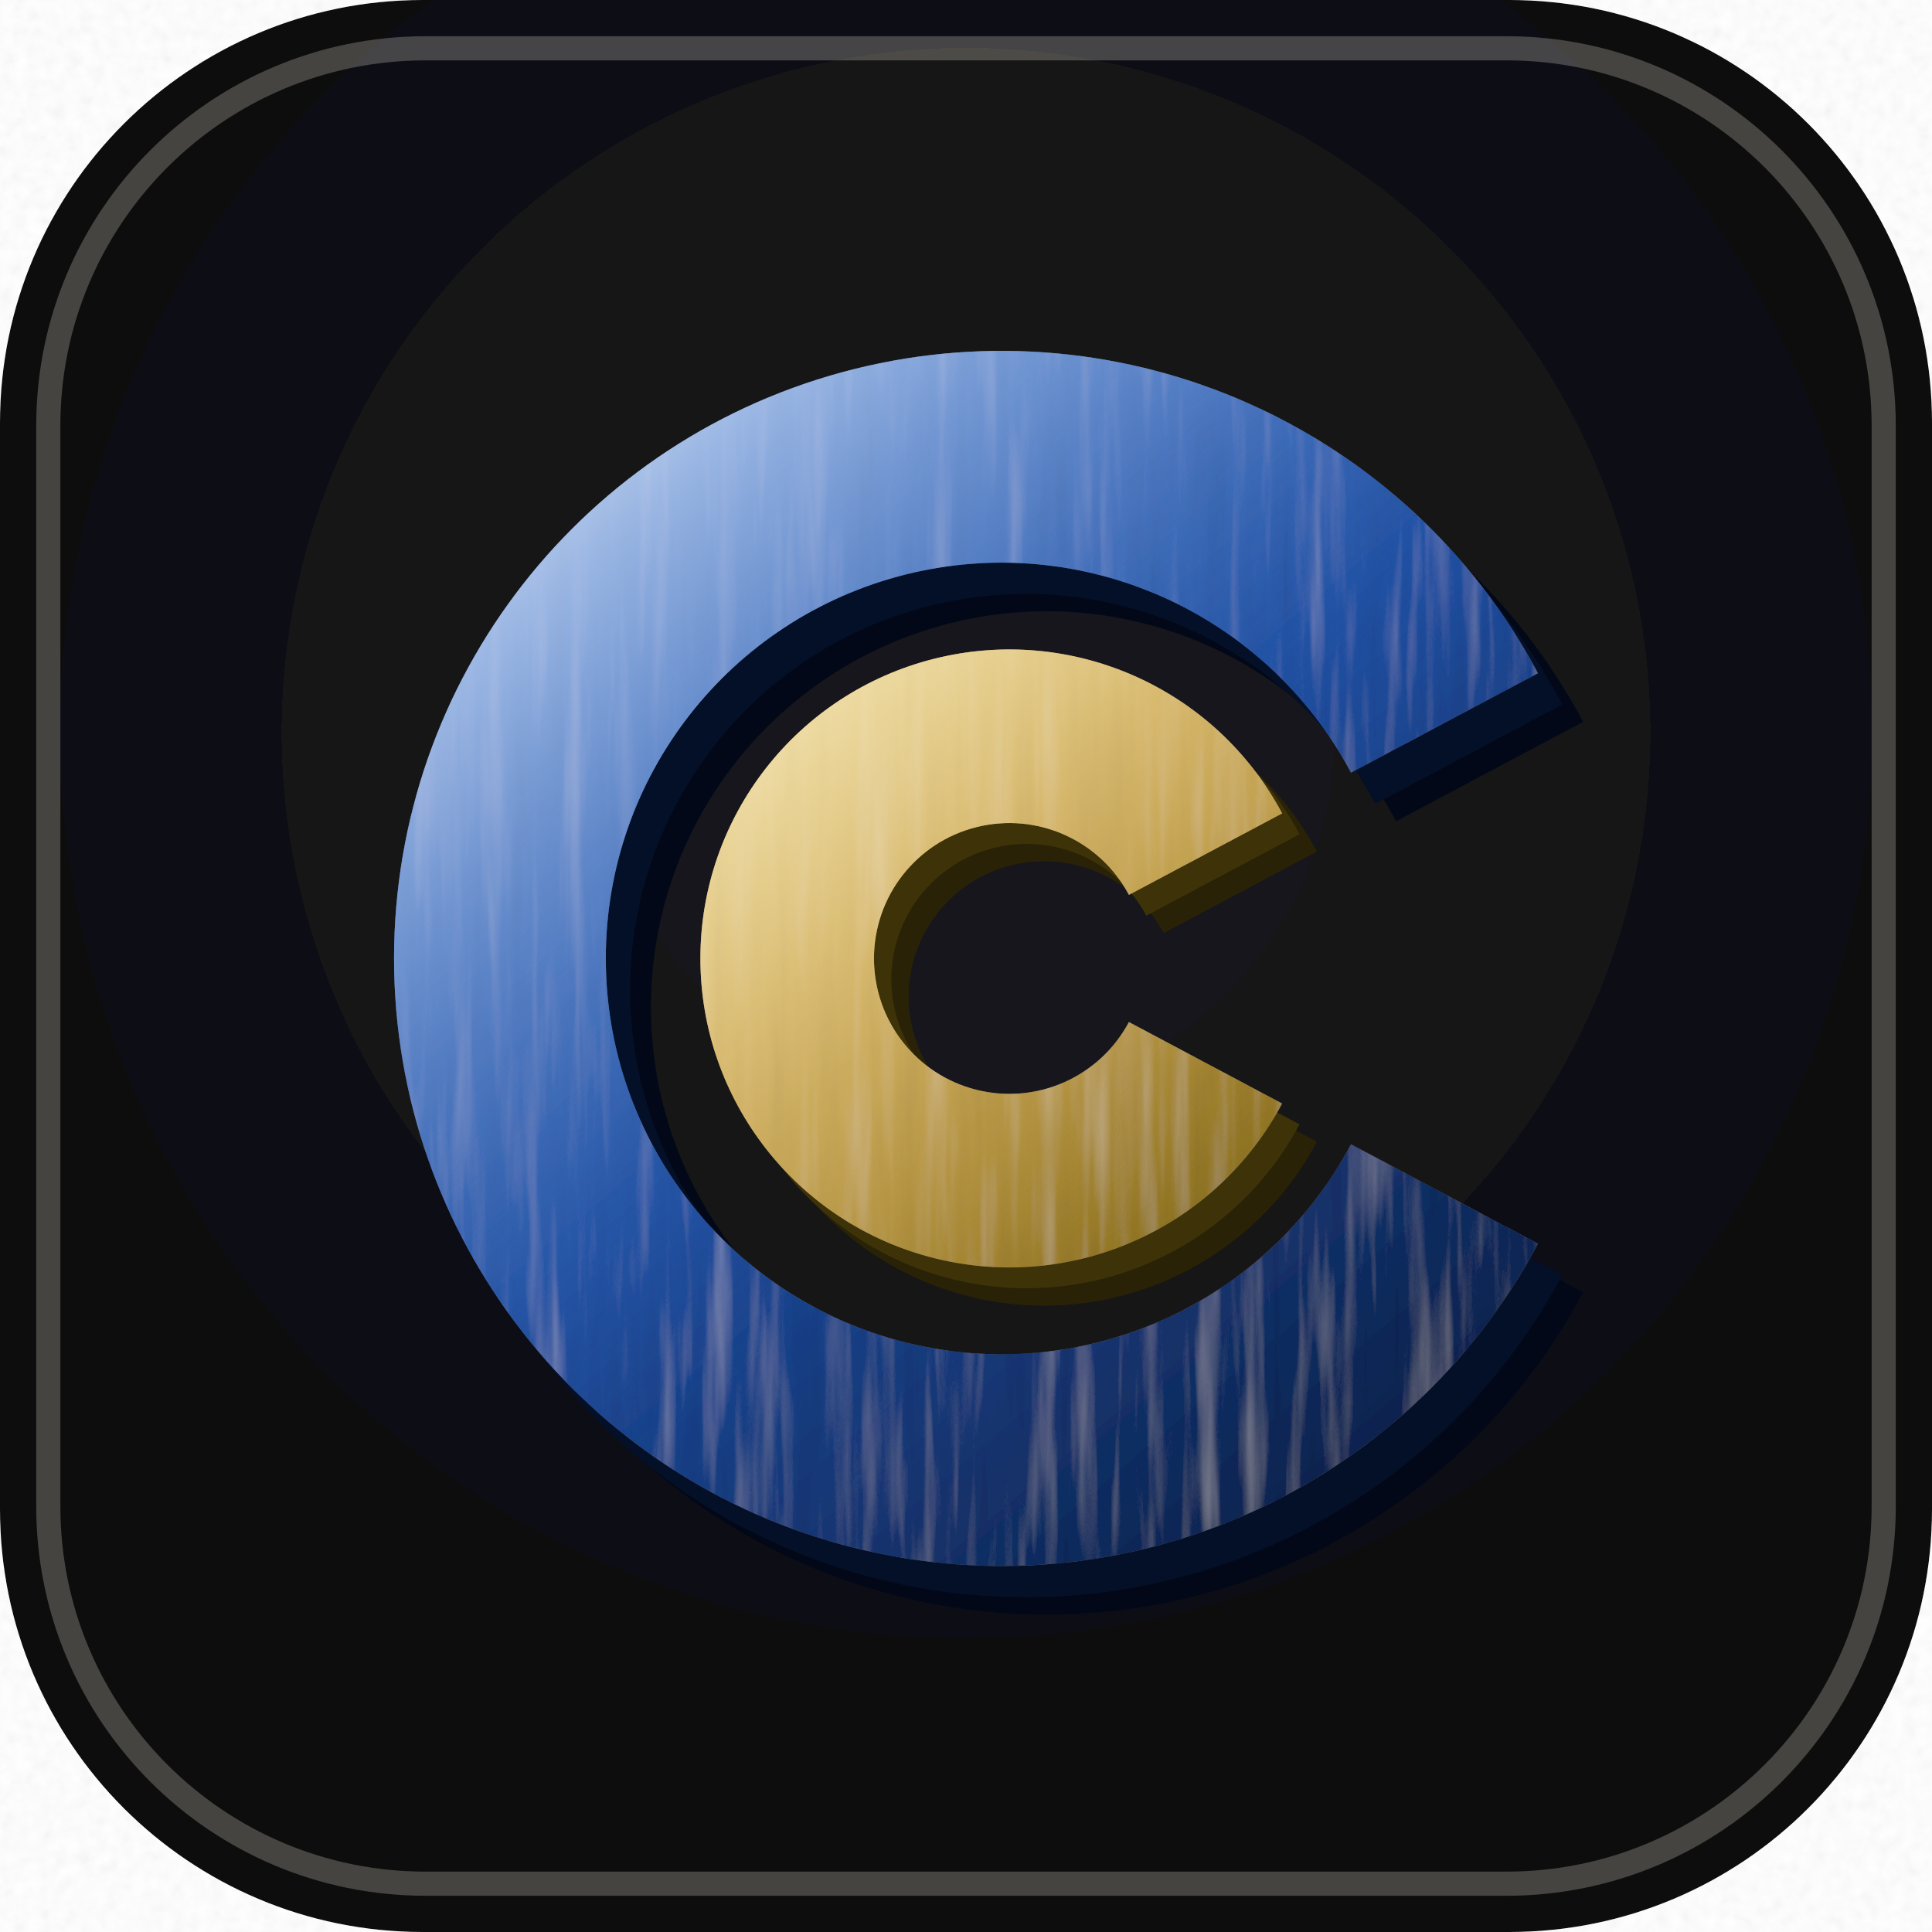
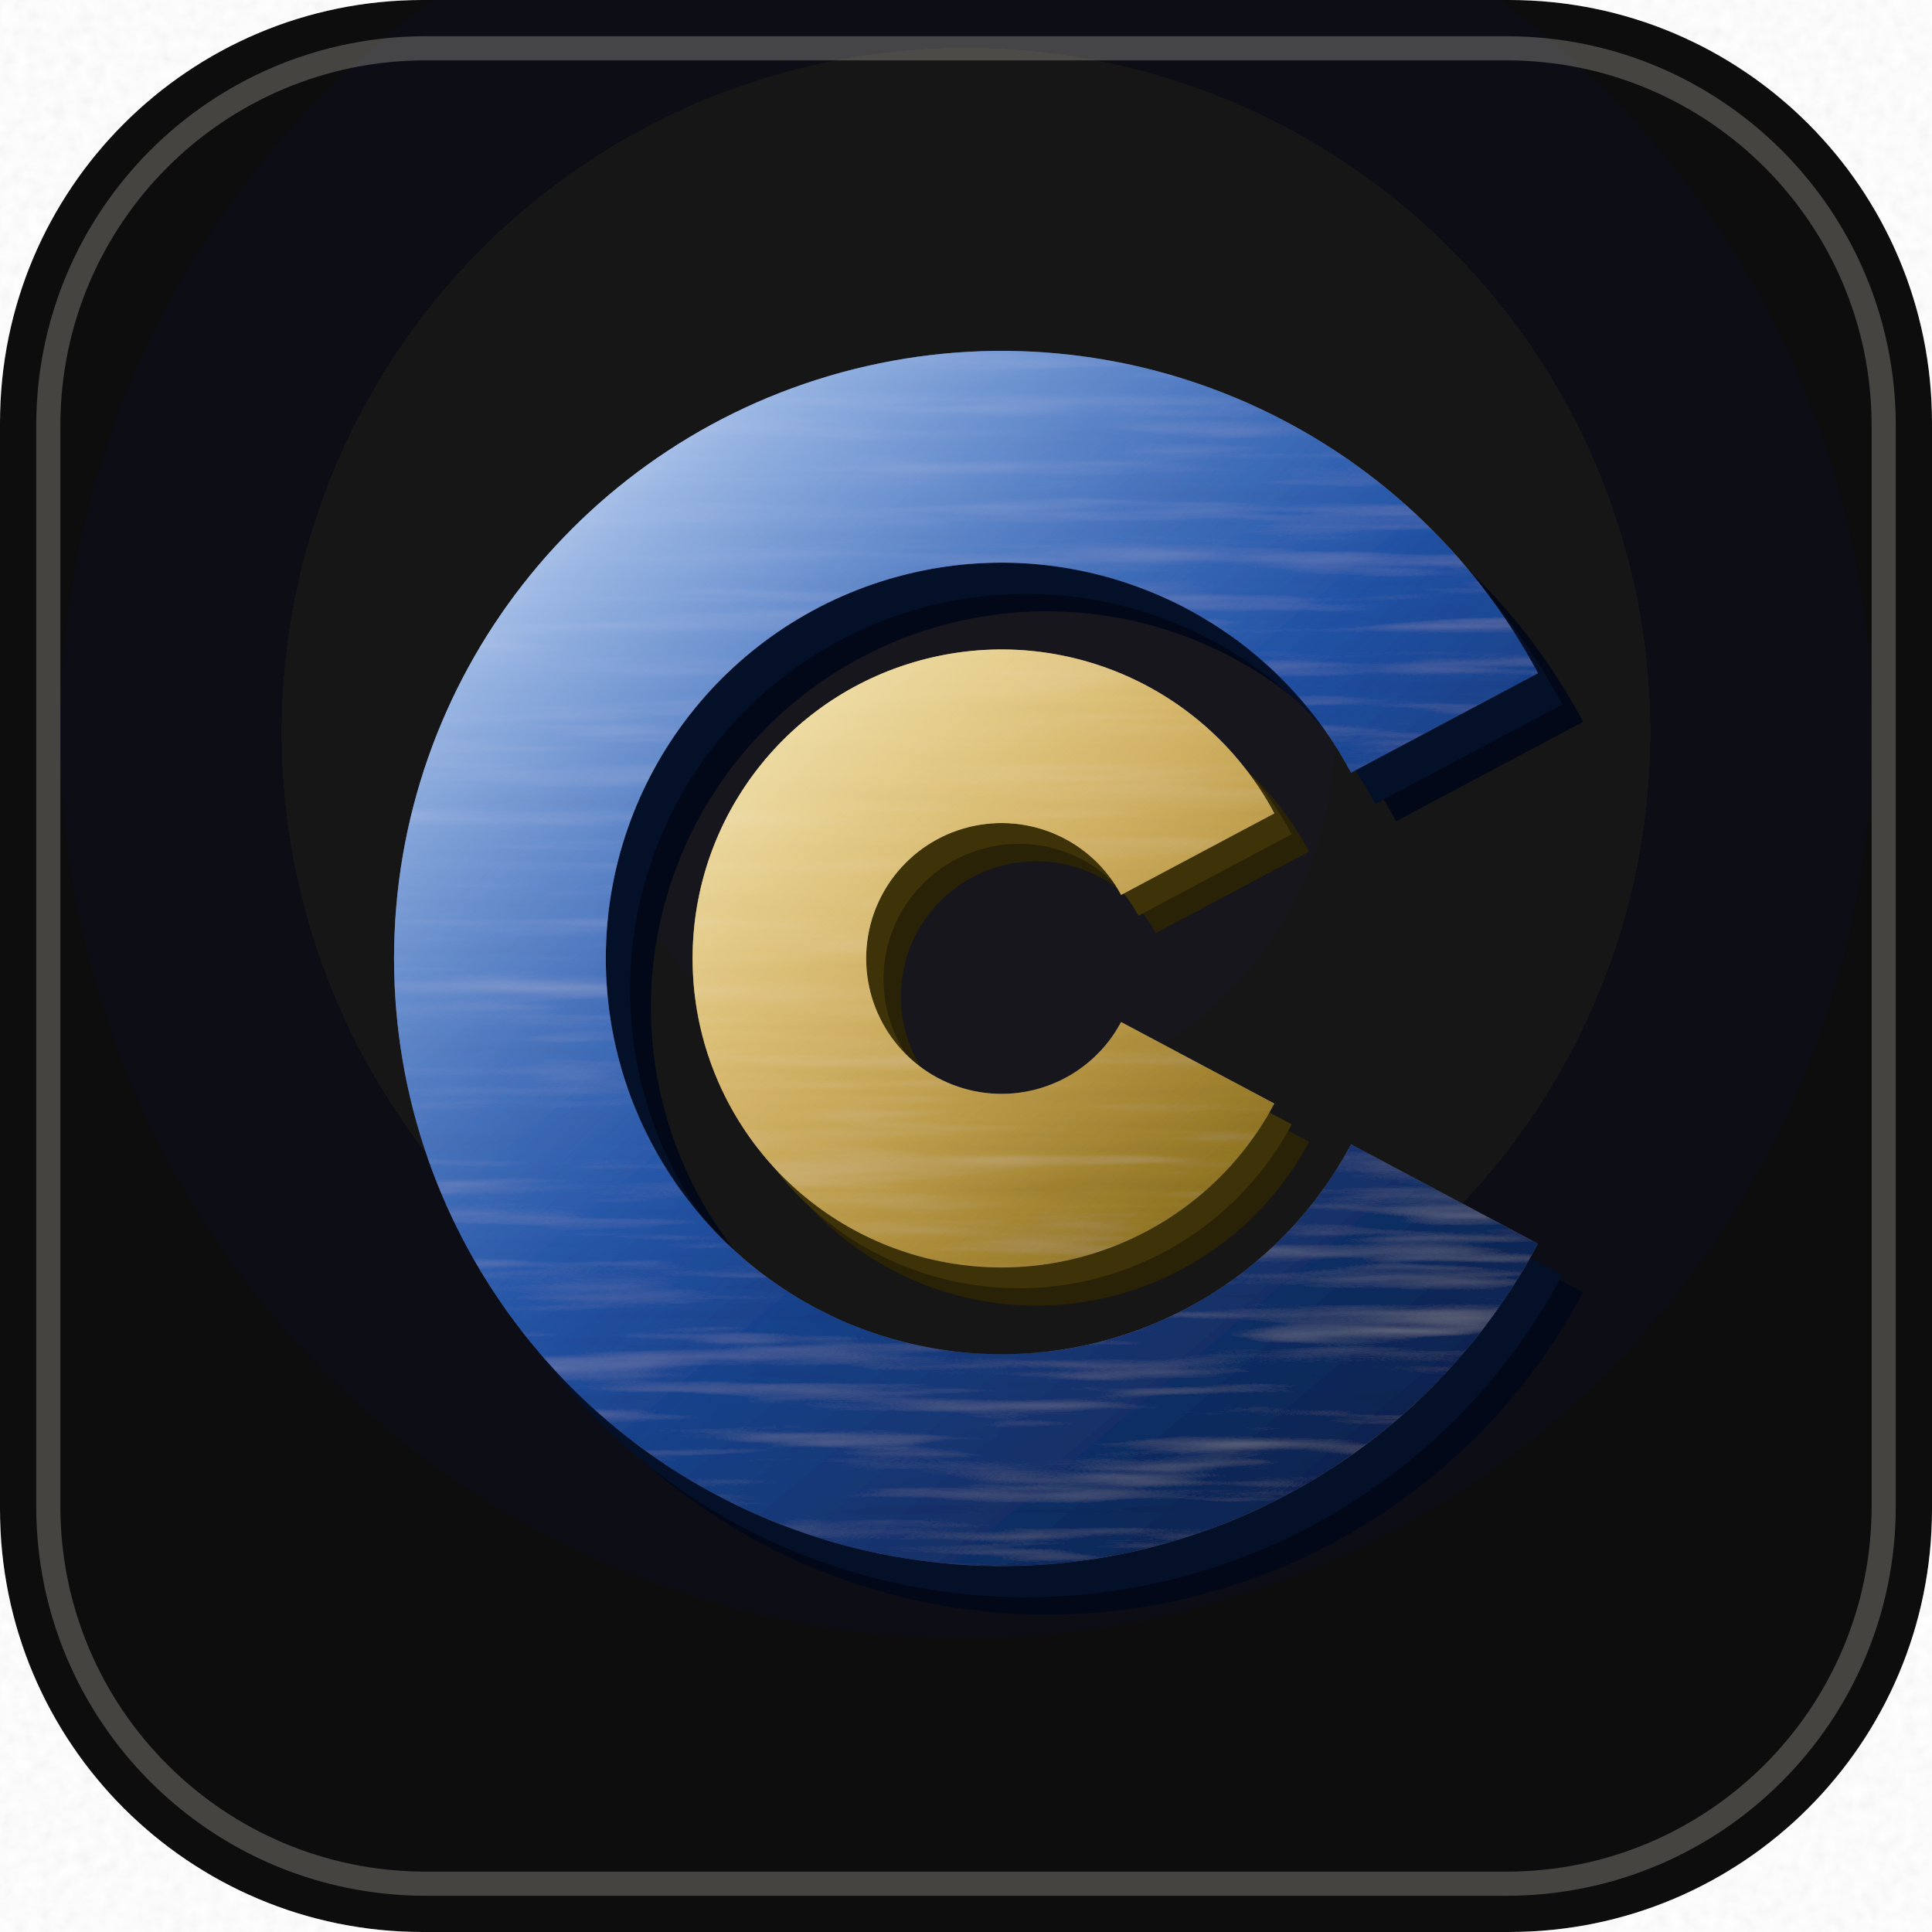
<svg xmlns="http://www.w3.org/2000/svg" viewBox="0 0 128 128" fill="none">
  <defs>
    <linearGradient id="d-blue" x1="18" y1="12" x2="82" y2="88" gradientUnits="userSpaceOnUse">
      <stop offset="0%" stop-color="#c5dcff" />
      <stop offset="18%" stop-color="#4d82d6" />
      <stop offset="48%" stop-color="#1e4fa3" />
      <stop offset="100%" stop-color="#071433" />
    </linearGradient>
    <linearGradient id="d-blue-hi" x1="22" y1="16" x2="58" y2="54" gradientUnits="userSpaceOnUse">
      <stop offset="0%" stop-color="#eef5ff" stop-opacity=".9" />
      <stop offset="100%" stop-color="#1e4fa3" stop-opacity="0" />
    </linearGradient>
    <linearGradient id="d-gold" x1="28" y1="20" x2="78" y2="82" gradientUnits="userSpaceOnUse">
      <stop offset="0%" stop-color="#fff6d2" />
      <stop offset="16%" stop-color="#edd078" />
      <stop offset="42%" stop-color="#c9a34a" />
      <stop offset="72%" stop-color="#8b7020" />
      <stop offset="100%" stop-color="#4a3c0c" />
    </linearGradient>
    <linearGradient id="d-gold-hi" x1="36" y1="26" x2="68" y2="62" gradientUnits="userSpaceOnUse">
      <stop offset="0%" stop-color="#fff8d8" stop-opacity=".95" />
      <stop offset="100%" stop-color="#c9a34a" stop-opacity="0" />
    </linearGradient>
    <filter id="d-brush" x="-8%" y="-8%" width="116%" height="116%">
-       <feTurbulence type="fractalNoise" baseFrequency="0.85 0.06" numOctaves="3" seed="3" result="noise" />
+       <feTurbulence type="fractalNoise" baseFrequency="0.06 0.8" numOctaves="3" seed="3" result="noise" />
      <feColorMatrix type="saturate" values="0" in="noise" result="gray" />
      <feComponentTransfer in="gray" result="grain">
-         <feFuncA type="linear" slope="0.42" />
+         <feFuncA type="linear" slope="0.28" />
      </feComponentTransfer>
      <feComposite in="grain" in2="SourceAlpha" operator="in" result="clipped" />
      <feBlend in="SourceGraphic" in2="clipped" mode="overlay" />
    </filter>
    <filter id="d-paper" x="0" y="0" width="100%" height="100%">
      <feTurbulence type="fractalNoise" baseFrequency="1.15" numOctaves="2" seed="11" result="n" />
      <feColorMatrix type="saturate" values="0" in="n" result="g" />
      <feComponentTransfer in="g" result="grain">
        <feFuncA type="linear" slope="0.12" />
      </feComponentTransfer>
      <feBlend in="SourceGraphic" in2="grain" mode="multiply" />
    </filter>
    <radialGradient id="d-vignette" cx="50%" cy="38%" r="62%">
      <stop offset="0%" stop-color="#1a1a1f" />
      <stop offset="100%" stop-color="#0b0b0d" />
    </radialGradient>
    <linearGradient id="d-flare" x1="0" y1="0" x2="1" y2="0">
      <stop offset="0%" stop-color="#c9a34a" stop-opacity="0" />
      <stop offset="50%" stop-color="#f0d27a" stop-opacity="1" />
      <stop offset="100%" stop-color="#c9a34a" stop-opacity="0" />
    </linearGradient>
    <filter id="d-flare-glow" x="-40%" y="-400%" width="180%" height="900%">
      <feGaussianBlur stdDeviation="2.4" />
    </filter>
  </defs>
  <rect width="128" height="128" rx="28" fill="url(#d-vignette)" filter="url(#d-paper)" />
  <rect x="3.2" y="3.2" width="121.6" height="121.6" rx="25" stroke="#d7d2c6" stroke-opacity=".28" stroke-width="1.6" />
  <g transform="translate(6.5 6) scale(1.15)">
    <path fill="#020817" d="M82.952 33.568 A35 35 0 1 0 82.952 66.432 L72.18 60.704 A22.8 22.8 0 1 1 72.18 39.296 Z" transform="translate(2.6 2.8)" />
    <path fill="#041028" d="M82.952 33.568 A35 35 0 1 0 82.952 66.432 L72.18 60.704 A22.8 22.8 0 1 1 72.18 39.296 Z" transform="translate(1.4 1.8)" />
    <path fill="url(#d-blue)" d="M82.952 33.568 A35 35 0 1 0 82.952 66.432 L72.18 60.704 A22.8 22.8 0 1 1 72.18 39.296 Z" filter="url(#d-brush)" />
    <path fill="url(#d-blue-hi)" d="M82.952 33.568 A35 35 0 1 0 82.952 66.432 L72.18 60.704 A22.8 22.8 0 1 1 72.18 39.296 Z" />
-     <path fill="#2a2206" d="M68.215 41.643 A17.8 17.8 0 1 0 68.215 58.357 L59.385 53.662 A7.8 7.8 0 1 1 59.385 46.338 Z" transform="translate(2 2.2)" />
-     <path fill="#3d3208" d="M68.215 41.643 A17.8 17.8 0 1 0 68.215 58.357 L59.385 53.662 A7.8 7.8 0 1 1 59.385 46.338 Z" transform="translate(1 1.2)" />
-     <path fill="url(#d-gold)" d="M68.215 41.643 A17.8 17.8 0 1 0 68.215 58.357 L59.385 53.662 A7.8 7.8 0 1 1 59.385 46.338 Z" filter="url(#d-brush)" />
-     <path fill="url(#d-gold-hi)" d="M68.215 41.643 A17.8 17.8 0 1 0 68.215 58.357 L59.385 53.662 A7.8 7.8 0 1 1 59.385 46.338 Z" />
+     <path fill="#2a2206" d="M67.765 41.643 A17.8 17.8 0 1 0 67.765 58.357 L58.935 53.662 A7.8 7.8 0 1 1 58.935 46.338 Z" transform="translate(2 2.2)" />
+     <path fill="#3d3208" d="M67.765 41.643 A17.8 17.8 0 1 0 67.765 58.357 L58.935 53.662 A7.8 7.8 0 1 1 58.935 46.338 Z" transform="translate(1 1.2)" />
+     <path fill="url(#d-gold)" d="M67.765 41.643 A17.8 17.8 0 1 0 67.765 58.357 L58.935 53.662 A7.8 7.8 0 1 1 58.935 46.338 Z" filter="url(#d-brush)" />
+     <path fill="url(#d-gold-hi)" d="M67.765 41.643 A17.8 17.8 0 1 0 67.765 58.357 L58.935 53.662 A7.8 7.8 0 1 1 58.935 46.338 Z" />
  </g>
</svg>
